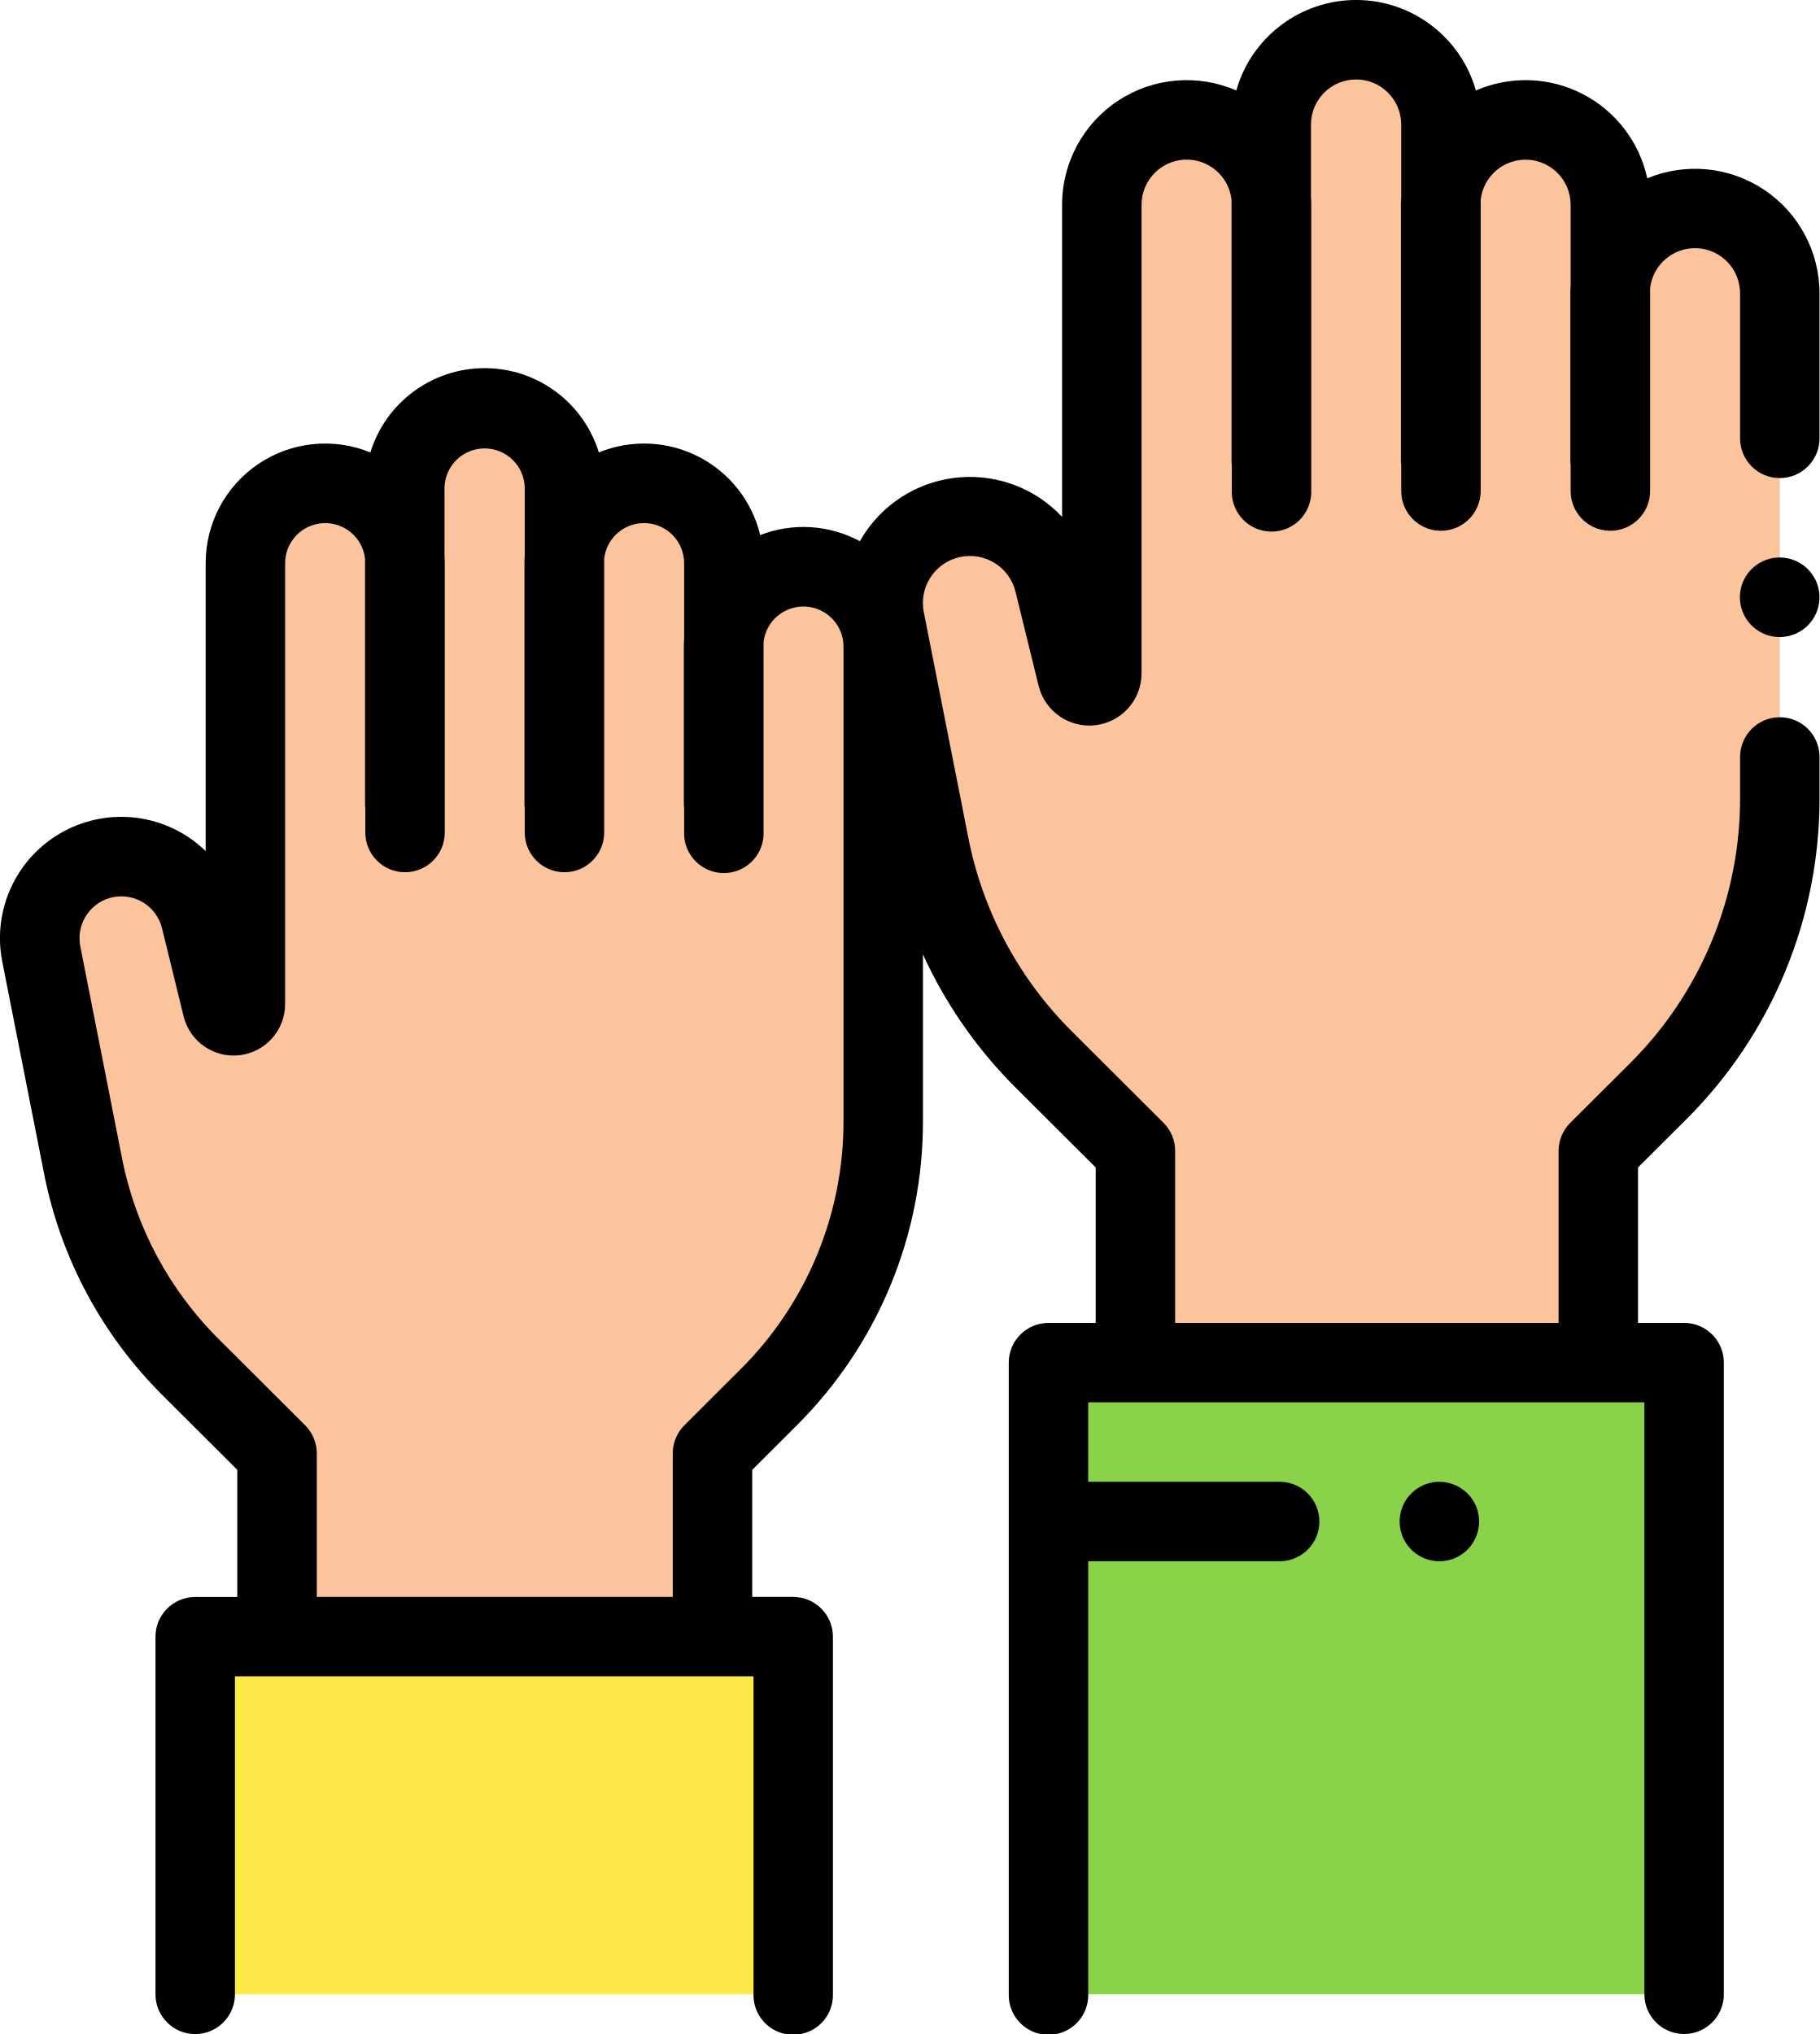
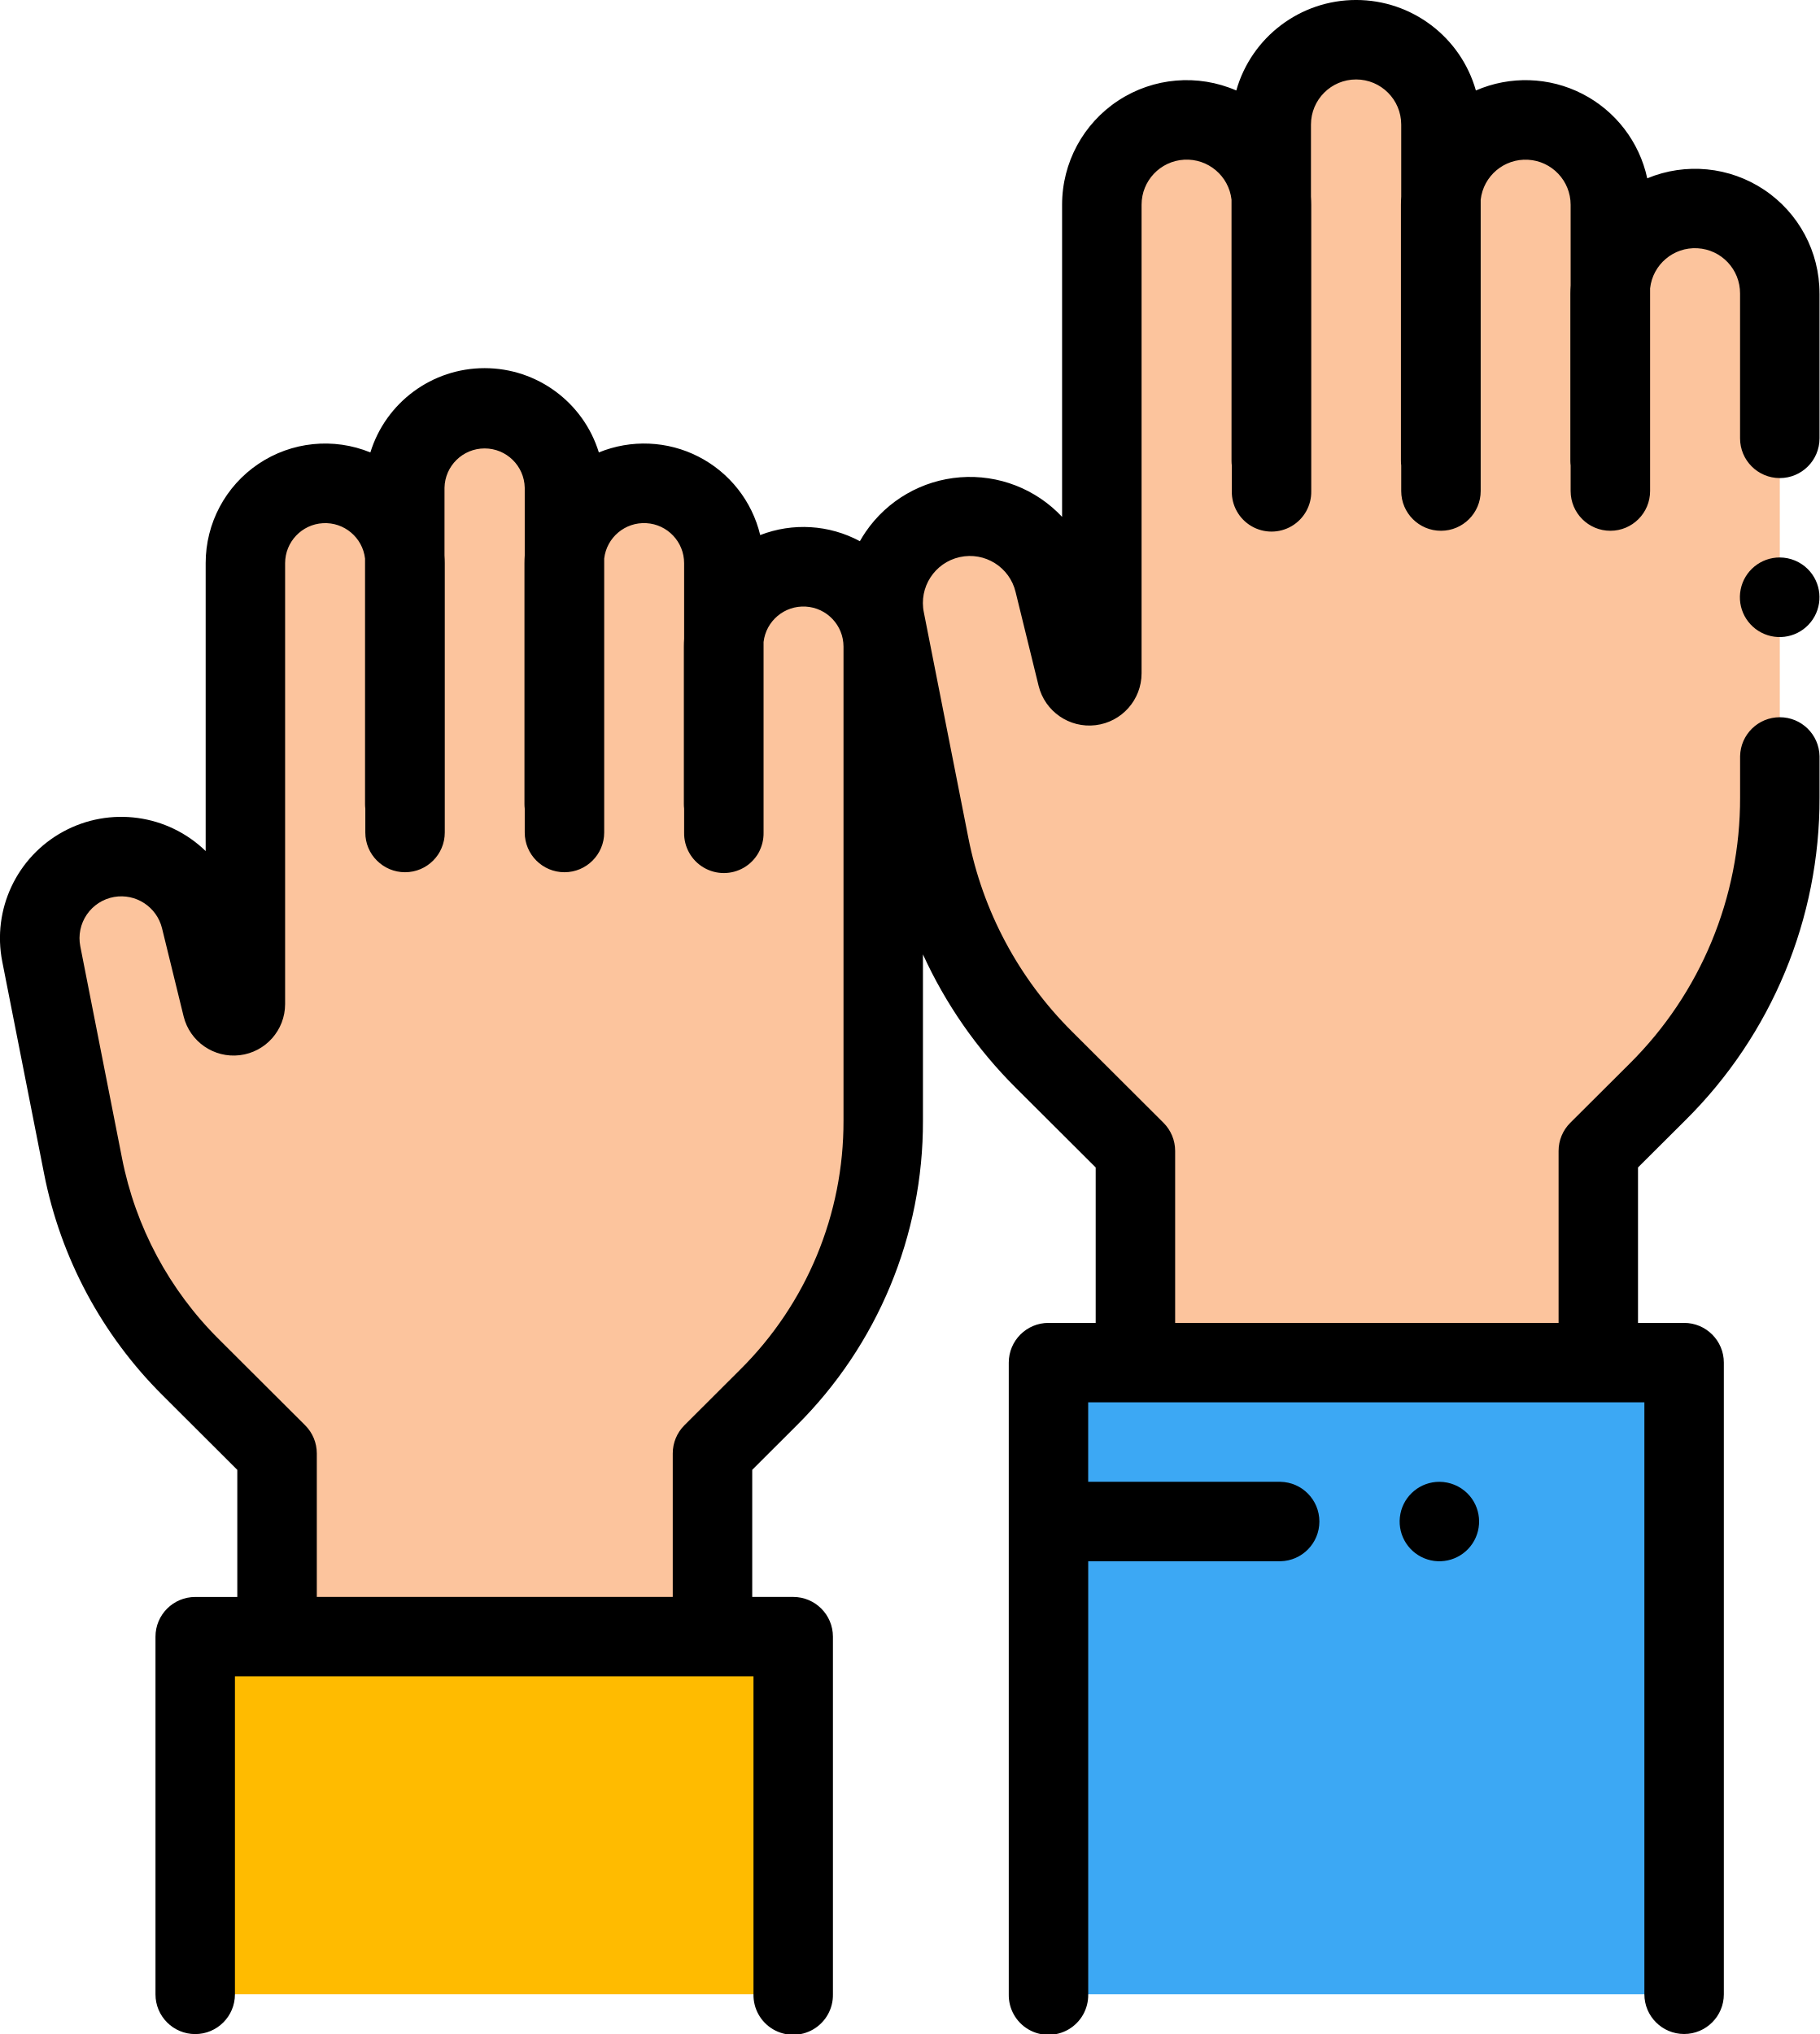
<svg xmlns="http://www.w3.org/2000/svg" id="voluntario" width="107.347" height="120" viewBox="0 0 107.347 120">
-   <path id="Trazado_143863" data-name="Trazado 143863" d="M263.93,380.266V343h37.5v37.266" transform="translate(-202.071 -262.609)" fill="#8ad24a" />
-   <path id="Trazado_143864" data-name="Trazado 143864" d="M49.141,433.082v-21.1H84.421v21.1" transform="translate(-37.623 -315.426)" fill="#fde947" />
+   <path id="Trazado_143863" data-name="Trazado 143863" d="M263.93,380.266V343h37.5v37.266" transform="translate(-202.071 -262.609)" fill="#3ca8f4" />
+   <path id="Trazado_143864" data-name="Trazado 143864" d="M49.141,433.082v-21.1H84.421v21.1" transform="translate(-37.623 -315.426)" fill="#fb0" />
  <path id="Trazado_143865" data-name="Trazado 143865" d="M264.518,75.561l3.5-3.488A24.533,24.533,0,0,0,275.227,54.7V24.967a5,5,0,0,0-10-.35V19.864a5.089,5.089,0,0,0-4.333-5.091,5,5,0,0,0-5.662,4.613V15.124a5.217,5.217,0,0,0-4.556-5.1,5.007,5.007,0,0,0-5.457,4.986v4.379a5,5,0,0,0-5.662-4.613,5.089,5.089,0,0,0-4.333,5.091V47.39a.737.737,0,0,1-1.453.175l-1.325-5.4a5.206,5.206,0,0,0-5.861-3.95,5.117,5.117,0,0,0-4.159,6.034l2.622,13.293A24.53,24.53,0,0,0,231.8,70.164l5.413,5.4V88.048h27.308Zm0,0" transform="translate(-170.223 -7.657)" fill="#fcc49d" />
  <path id="Trazado_143866" data-name="Trazado 143866" d="M49.7,164.355l3.291-3.282a23.078,23.078,0,0,0,6.783-16.343V116.755a4.708,4.708,0,0,0-9.4-.329v-4.472a4.788,4.788,0,0,0-4.077-4.79,4.708,4.708,0,0,0-5.327,4.341v-4.01a4.908,4.908,0,0,0-4.286-4.8,4.71,4.71,0,0,0-5.134,4.691v4.12a4.709,4.709,0,0,0-5.327-4.341,4.788,4.788,0,0,0-4.077,4.79v25.9a.694.694,0,0,1-1.368.166l-1.246-5.084a4.9,4.9,0,0,0-5.514-3.717,4.814,4.814,0,0,0-3.913,5.676L12.564,147.4a23.082,23.082,0,0,0,6.347,11.878L24,164.354v10.815H49.7Zm0,0" transform="translate(-7.661 -78.61)" fill="#fcc49d" />
  <path id="Trazado_143867" data-name="Trazado 143867" d="M107.347,17.31a7.347,7.347,0,0,0-10.163-6.79,7.346,7.346,0,0,0-10.11-5.182,7.348,7.348,0,0,0-14.136,0,7.346,7.346,0,0,0-10.277,6.74V30.493a7.454,7.454,0,0,0-11.589.887c-.123.179-.235.363-.341.549a7.033,7.033,0,0,0-5.88-.362,7.047,7.047,0,0,0-9.52-4.875,7.054,7.054,0,0,0-13.48,0,7.049,7.049,0,0,0-9.717,6.53V50.21a7.155,7.155,0,0,0-12,6.525L2.6,69.242A25.33,25.33,0,0,0,9.6,82.326L14,86.717v7.5H11.517a2.344,2.344,0,0,0-2.344,2.344v21.1a2.344,2.344,0,1,0,4.688,0V98.9H44.454v18.754a2.344,2.344,0,1,0,4.687,0v-21.1A2.344,2.344,0,0,0,46.8,94.215h-2.42v-7.5l2.6-2.595a25.254,25.254,0,0,0,7.472-18V56.306a26.812,26.812,0,0,0,5.467,7.86l4.724,4.71v9.171H61.859a2.344,2.344,0,0,0-2.344,2.344v37.266a2.344,2.344,0,1,0,4.687,0V92.109H75.545a2.344,2.344,0,0,0,0-4.687H64.2V82.734H97.015v34.922a2.344,2.344,0,1,0,4.688,0V80.391a2.344,2.344,0,0,0-2.344-2.344h-2.72V68.876l2.81-2.8a26.7,26.7,0,0,0,7.9-19.031V44.61a2.344,2.344,0,0,0-4.687,0v2.434a22.04,22.04,0,0,1-6.52,15.711l-3.5,3.488a2.343,2.343,0,0,0-.689,1.66V78.047H69.331V67.9a2.342,2.342,0,0,0-.689-1.66l-5.413-5.4a22.111,22.111,0,0,1-6.1-11.418L54.506,36.134a2.773,2.773,0,0,1,5.414-1.2l1.355,5.525a3.082,3.082,0,0,0,6.075-.734V12.079a2.662,2.662,0,0,1,5.307-.3V27.189a2.282,2.282,0,0,0,.017.276V28.97a2.344,2.344,0,1,0,4.687,0V12.079c0-.162-.007-.323-.017-.483V7.35a2.662,2.662,0,1,1,5.325,0V11.6c-.01.16-.017.321-.017.483V27.189a2.488,2.488,0,0,0,.017.276V28.97a2.344,2.344,0,0,0,4.688,0V11.782a2.662,2.662,0,0,1,5.307.3v4.748c-.01.16-.017.32-.017.483v9.879a2.488,2.488,0,0,0,.017.276V28.97a2.344,2.344,0,0,0,4.688,0V17.012a2.662,2.662,0,0,1,5.308.3v8.549a2.344,2.344,0,0,0,4.688,0V17.31ZM49.765,66.119A20.6,20.6,0,0,1,43.672,80.8L40.38,84.085a2.342,2.342,0,0,0-.689,1.66v8.47h-21v-8.47A2.342,2.342,0,0,0,18,84.085l-5.091-5.078A20.66,20.66,0,0,1,7.2,68.335L4.737,55.828a2.471,2.471,0,0,1,1.994-2.91,2.476,2.476,0,0,1,2.828,1.845l1.274,5.2a3.038,3.038,0,0,0,5.988-.724V33.223a2.366,2.366,0,0,1,4.716-.269V47.439a2.345,2.345,0,0,0,.016.268v1.408a2.344,2.344,0,1,0,4.688,0V33.223c0-.154-.006-.306-.016-.458V28.774a2.367,2.367,0,0,1,4.733,0v3.988c-.01.153-.016.306-.016.461V47.439a2.39,2.39,0,0,0,.016.27v1.406a2.344,2.344,0,1,0,4.688,0V32.952a2.366,2.366,0,0,1,4.716.271v4.461c-.01.152-.016.306-.016.461v9.294a2.389,2.389,0,0,0,.016.27v1.406a2.344,2.344,0,1,0,4.687,0V37.874a2.366,2.366,0,0,1,4.716.271Zm0,0" transform="translate(0)" />
  <path id="Trazado_143868" data-name="Trazado 143868" d="M440.355,140.328a2.348,2.348,0,1,0,1.656.688A2.358,2.358,0,0,0,440.355,140.328Zm0,0" transform="translate(-335.353 -107.439)" />
  <path id="Trazado_143869" data-name="Trazado 143869" d="M354.67,373a2.344,2.344,0,1,0,1.659.687A2.367,2.367,0,0,0,354.67,373Zm0,0" transform="translate(-269.751 -285.578)" />
</svg>
